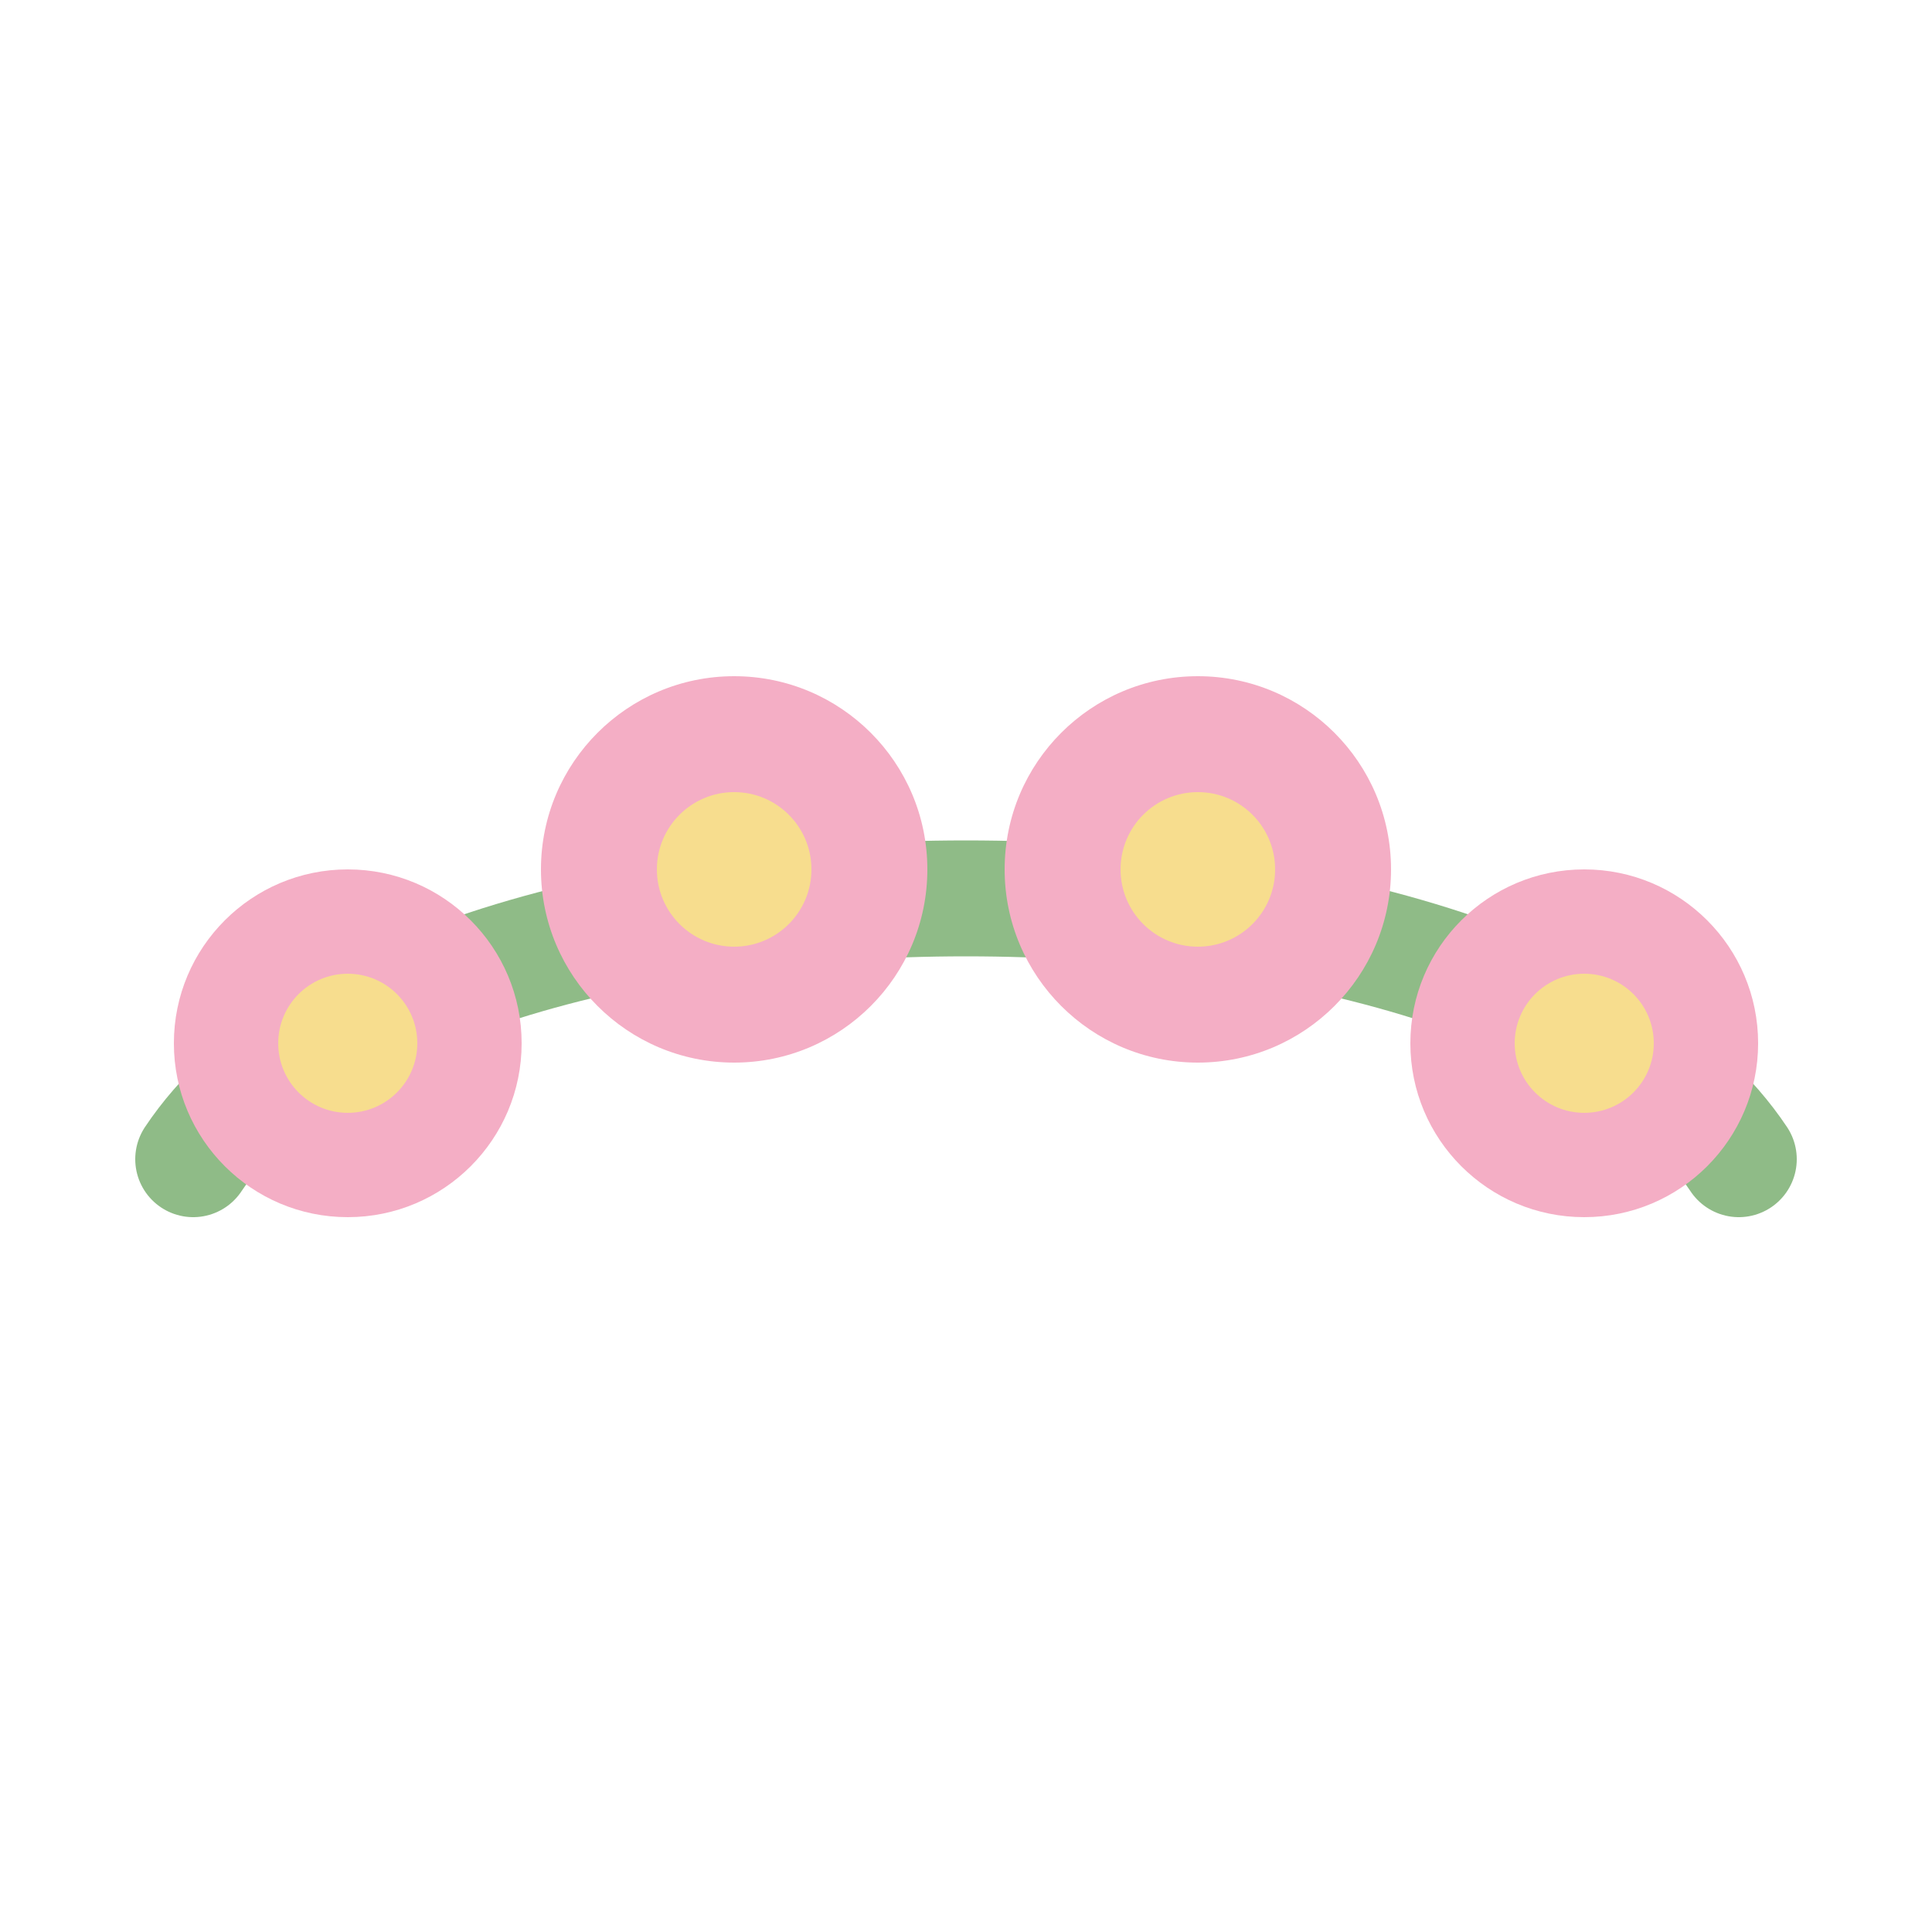
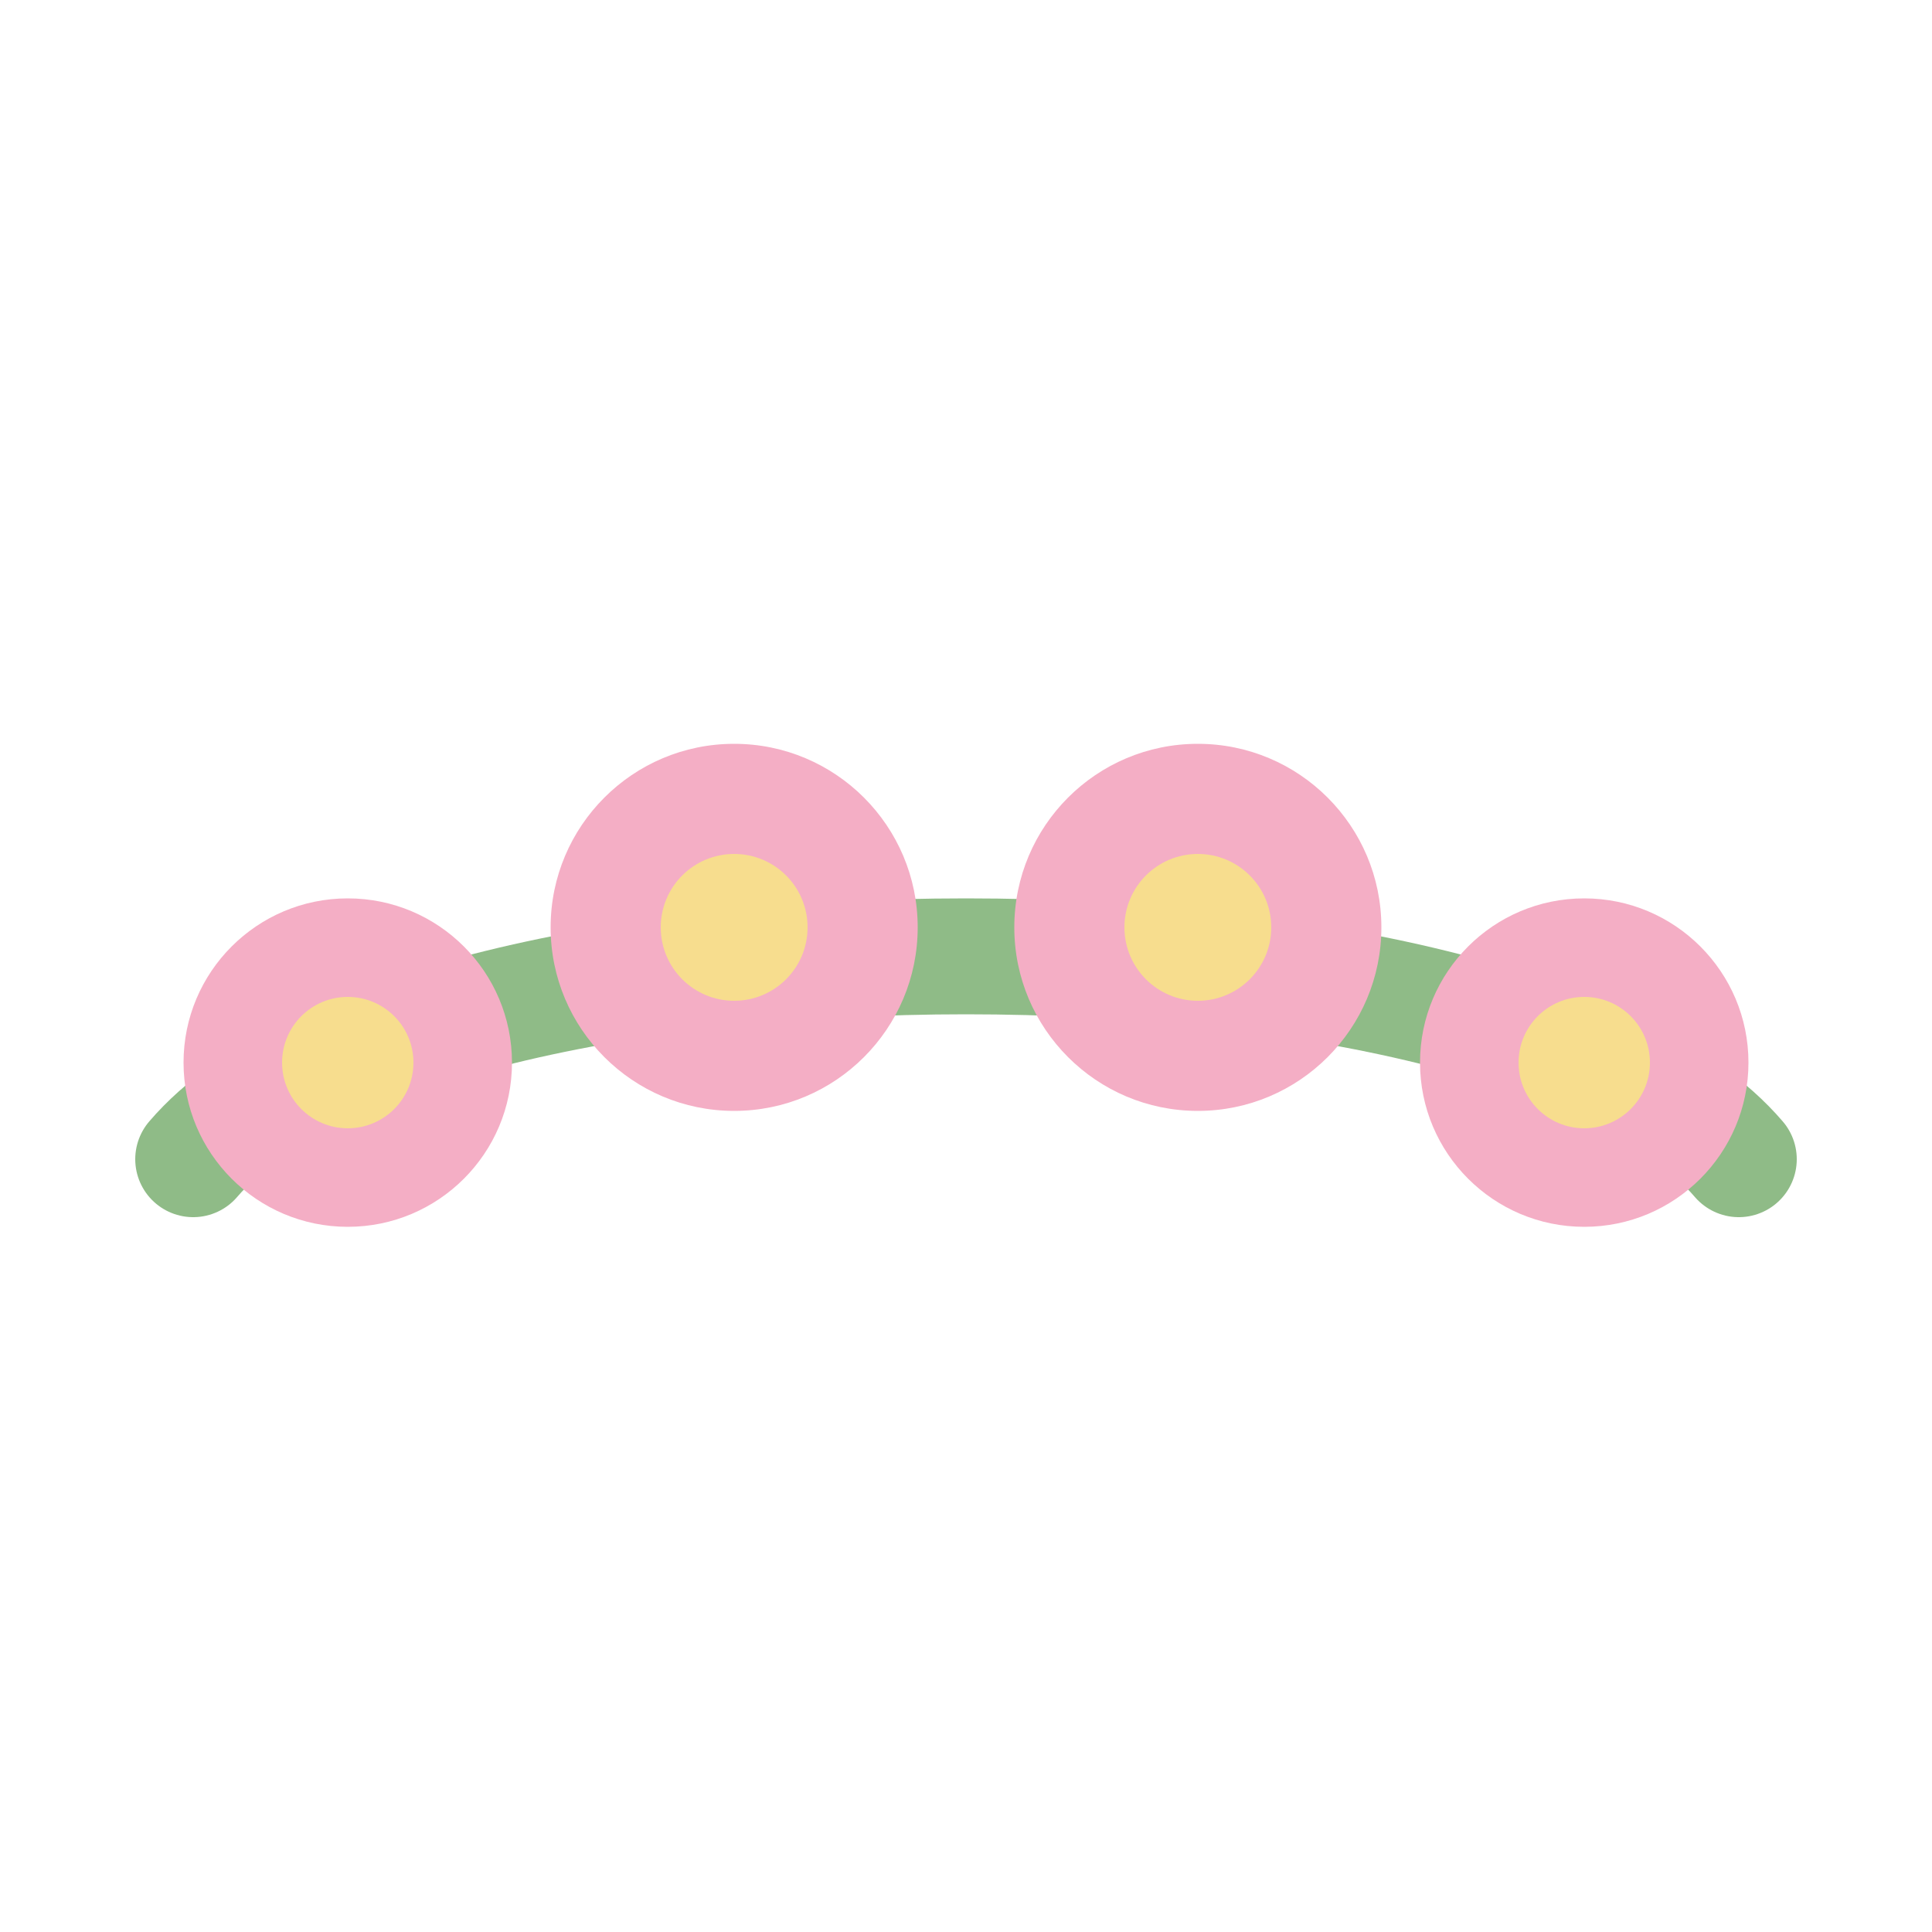
<svg xmlns="http://www.w3.org/2000/svg" viewBox="0 0 100 100">
-   <path d="M 10 60 C 22 42 78 42 90 60" stroke="#8fbb87" stroke-width="6" fill="none" stroke-linecap="round" />
+   <path d="M 10 60 C 22 46 78 46 90 60" stroke="#8fbb87" stroke-width="6" fill="none" stroke-linecap="round" />
  <g fill="#f4aec5">
-     <circle cx="18" cy="54" r="9" />
-     <circle cx="38" cy="45" r="10" />
-     <circle cx="62" cy="45" r="10" />
-     <circle cx="82" cy="54" r="9" />
+     <circle cx="18" cy="55" r="8.5" />
+     <circle cx="38" cy="48" r="9.5" />
+     <circle cx="62" cy="48" r="9.5" />
+     <circle cx="82" cy="55" r="8.5" />
  </g>
  <g fill="#f7dd8e">
-     <circle cx="18" cy="54" r="3.6" />
-     <circle cx="38" cy="45" r="4" />
-     <circle cx="62" cy="45" r="4" />
-     <circle cx="82" cy="54" r="3.6" />
+     <circle cx="18" cy="55" r="3.4" />
+     <circle cx="38" cy="48" r="3.8" />
+     <circle cx="62" cy="48" r="3.8" />
+     <circle cx="82" cy="55" r="3.4" />
  </g>
</svg>
